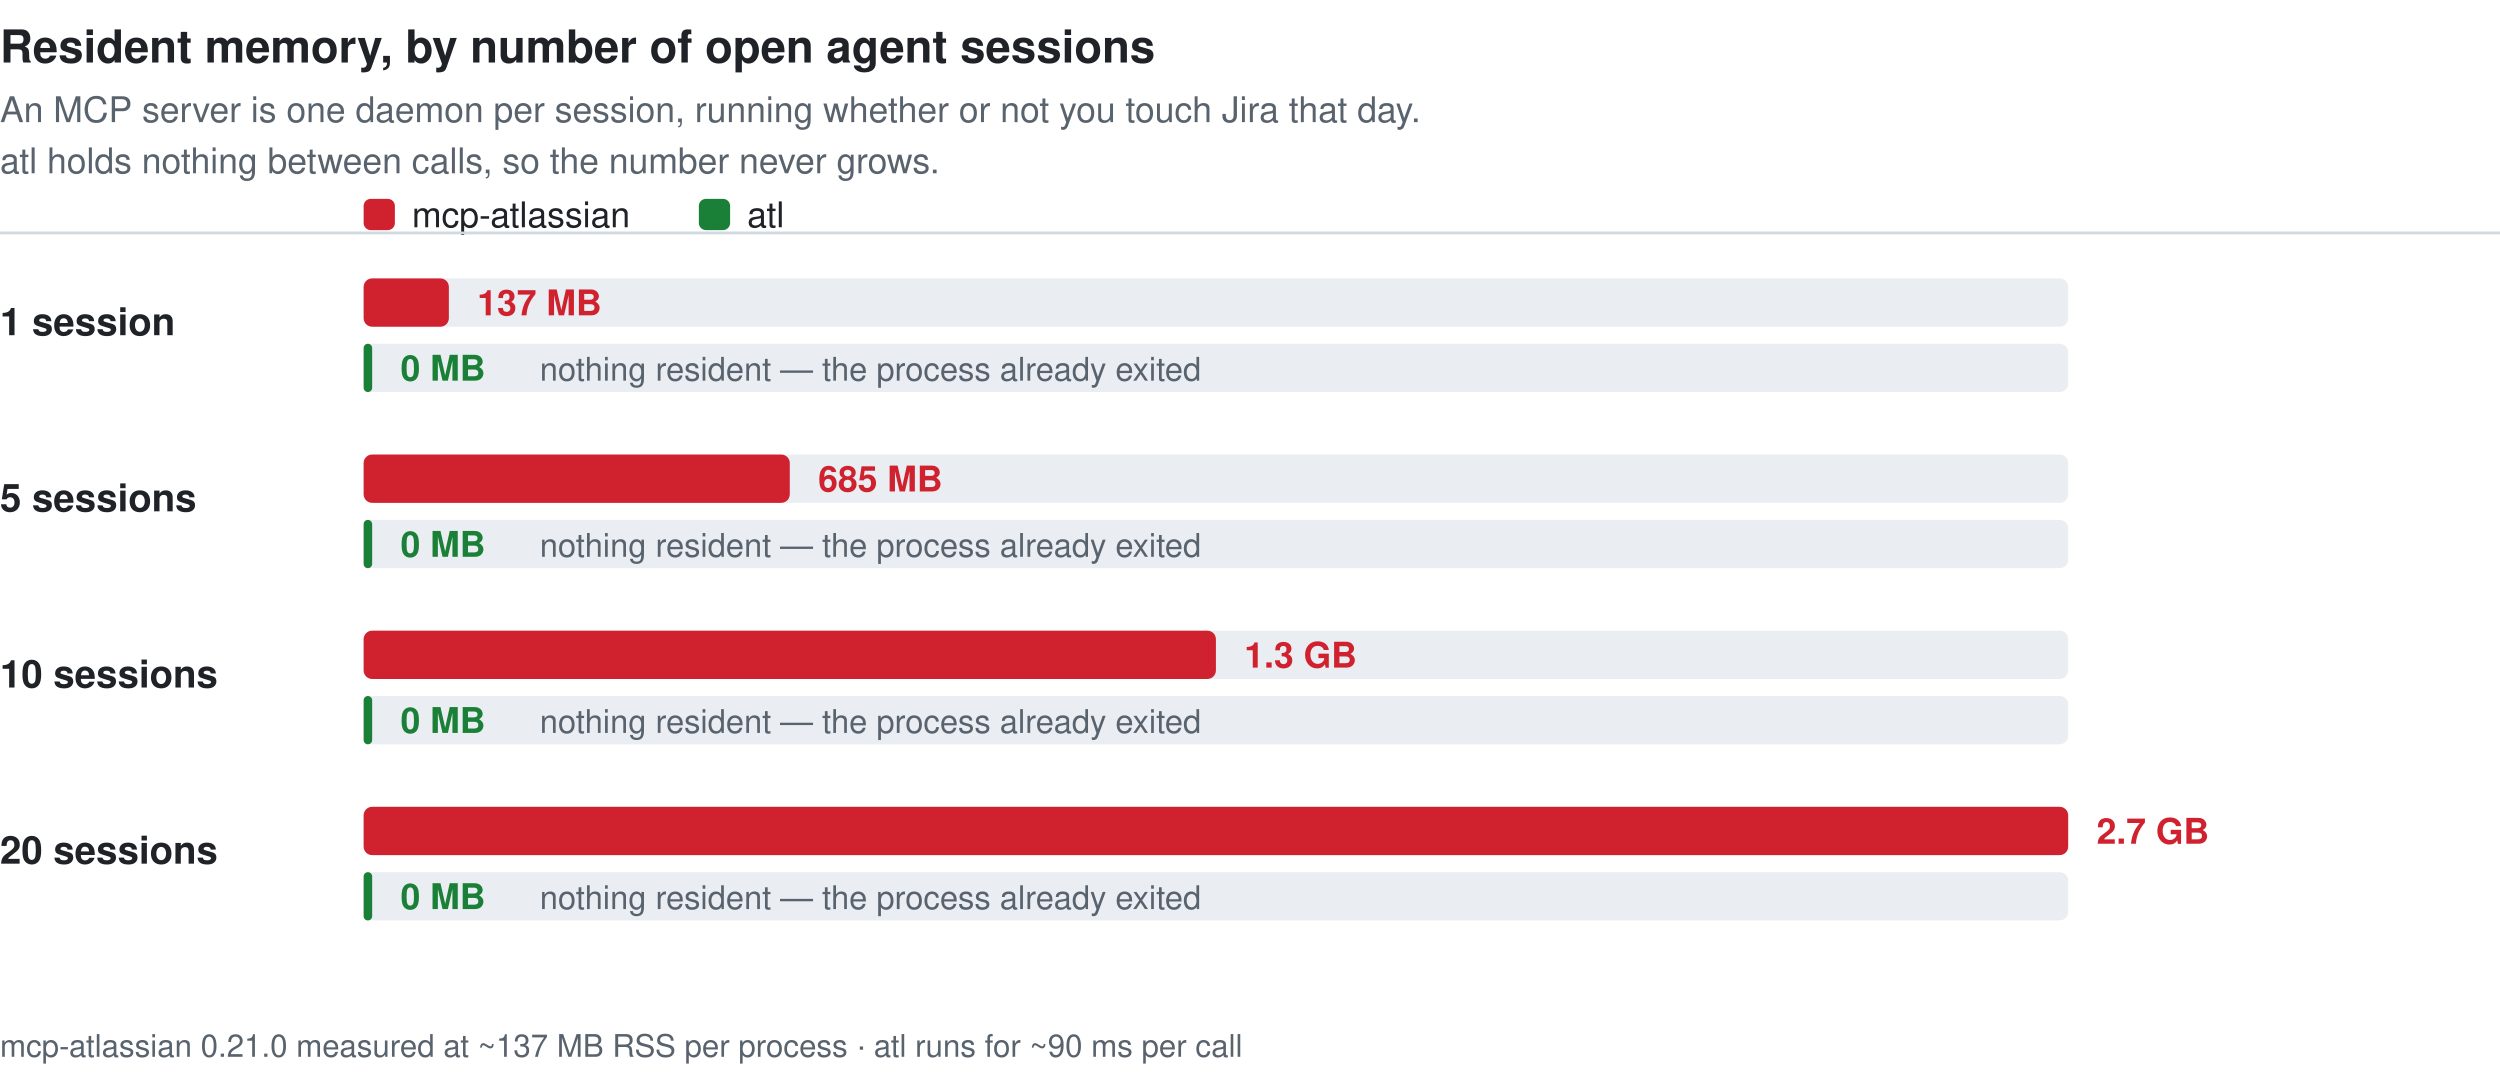
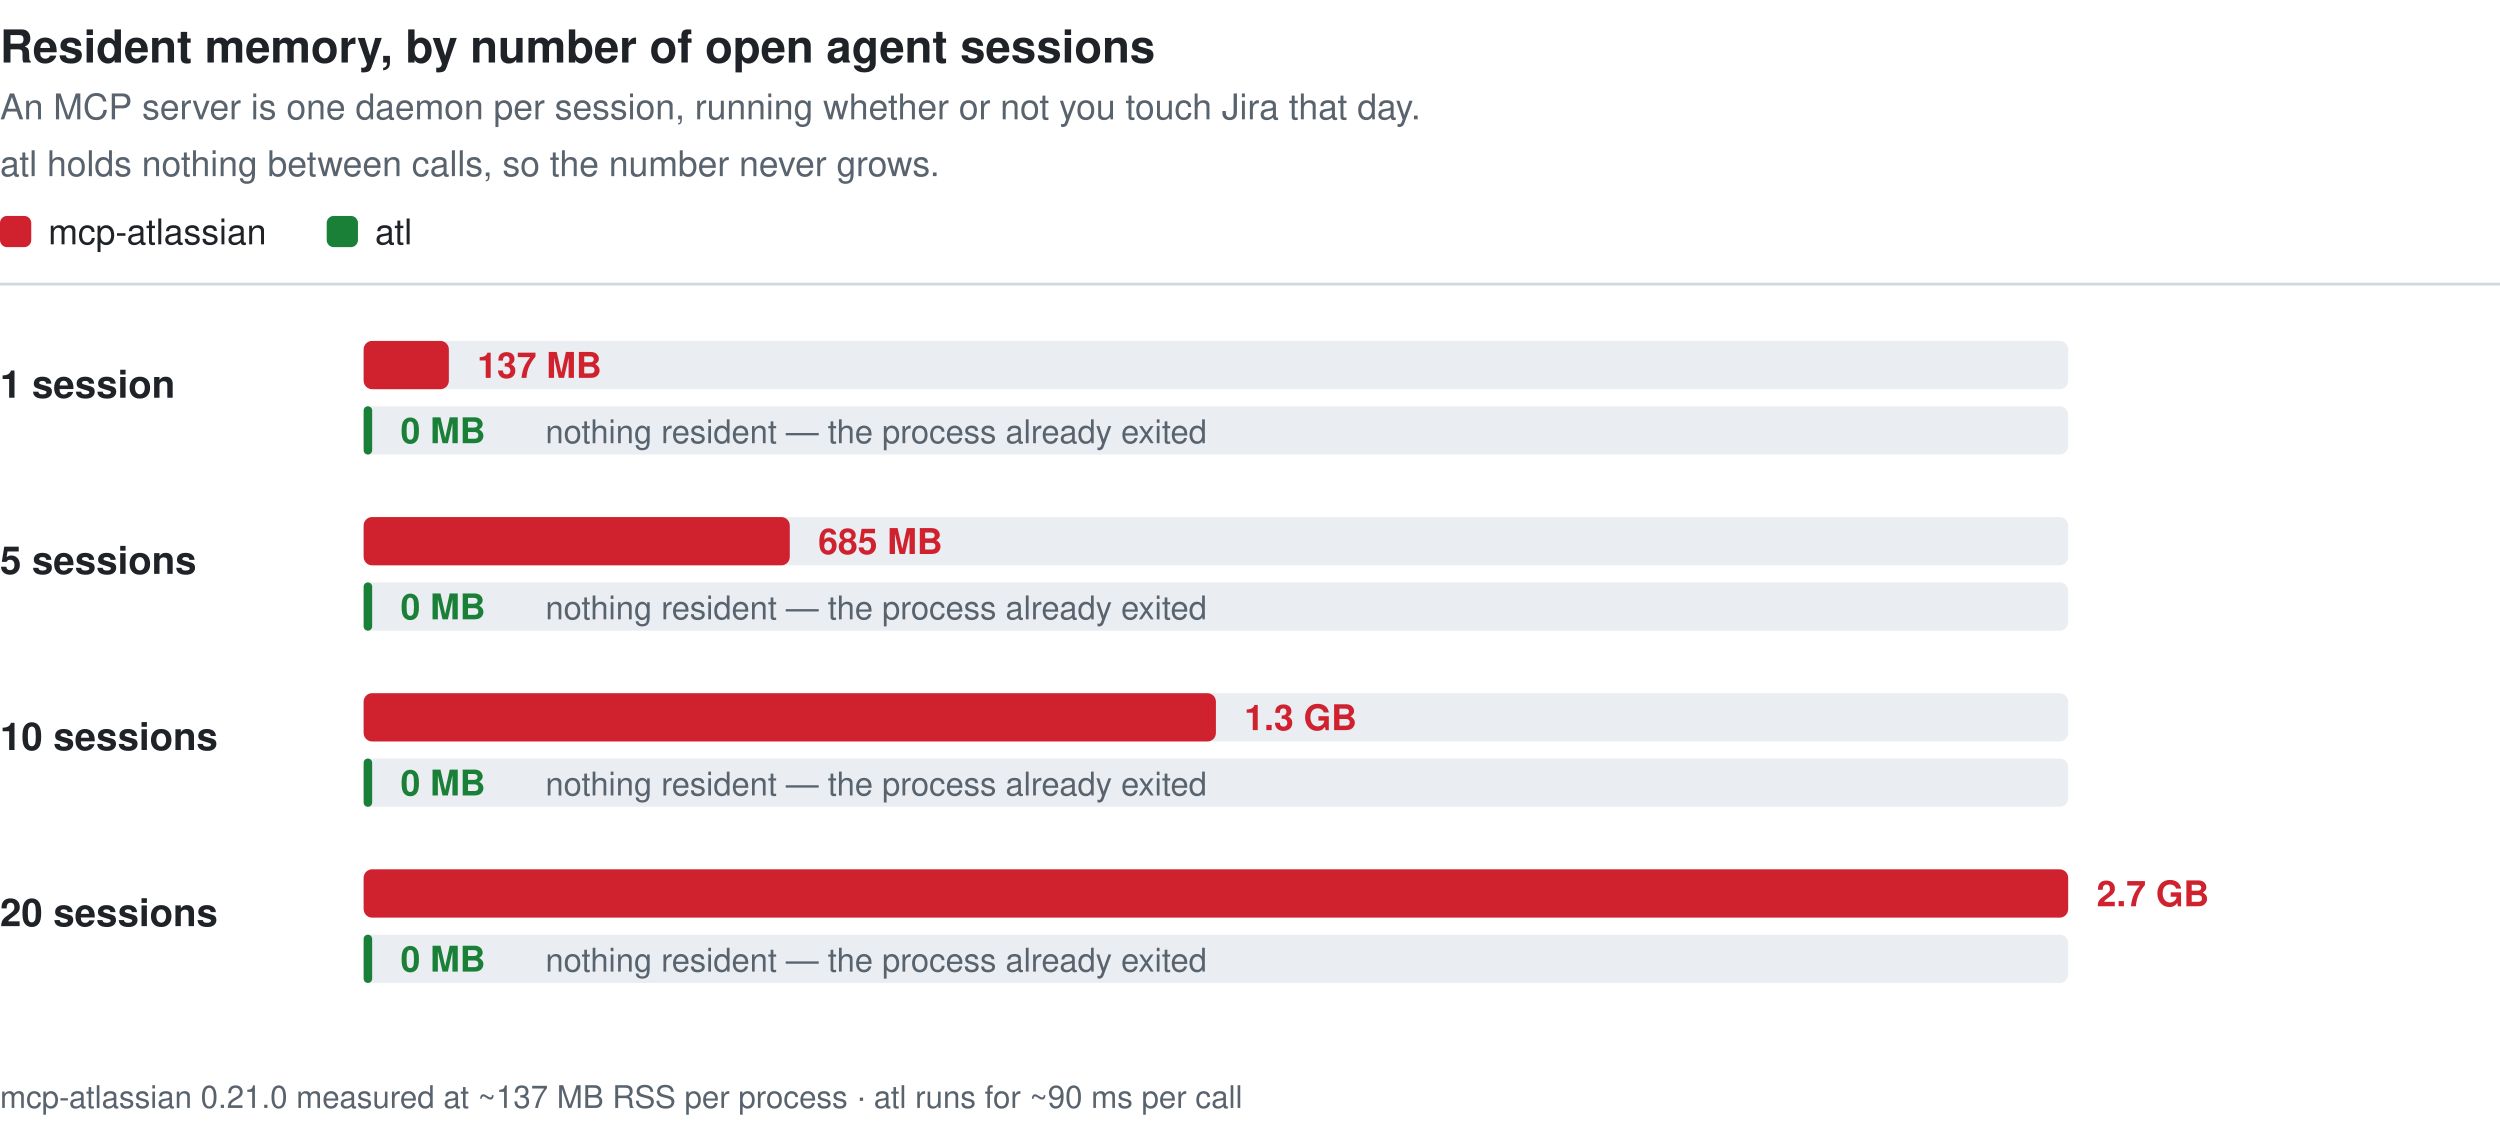
- <svg xmlns="http://www.w3.org/2000/svg" width="880" height="384" viewBox="0 0 880 384" font-family="-apple-system,BlinkMacSystemFont,Segoe UI,Helvetica,Arial,sans-serif">
+ <svg xmlns="http://www.w3.org/2000/svg" width="880" height="402" viewBox="0 0 880 402" font-family="-apple-system,BlinkMacSystemFont,Segoe UI,Helvetica,Arial,sans-serif">
  <text x="0" y="22" font-size="16" font-weight="600" fill="#1f2328">Resident memory, by number of open agent sessions</text>
-   <text x="0" y="43" font-size="12.5" fill="#59636e">An MCP server is one daemon per session, running whether or not you touch Jira that day.</text>
-   <text x="0" y="61" font-size="12.5" fill="#59636e">atl holds nothing between calls, so the number never grows.</text>
-   <rect x="128" y="70" width="11" height="11" rx="2.5" fill="#cf222e" />
-   <text x="145" y="80" font-size="12.5" fill="#1f2328">mcp-atlassian</text>
-   <rect x="246" y="70" width="11" height="11" rx="2.5" fill="#1a7f37" />
-   <text x="263" y="80" font-size="12.5" fill="#1f2328">atl</text>
-   <line x1="0" y1="82" x2="880" y2="82" stroke="#d1d9e0" />
-   <text x="0" y="118" font-size="13.5" font-weight="600" fill="#1f2328">1 session</text>
-   <rect x="128" y="98" width="600" height="17" rx="3" fill="#eaeef2" />
-   <rect x="128" y="98" width="30.0" height="17" rx="3" fill="#cf222e" />
-   <text x="168.0" y="111" font-size="12.5" font-weight="600" fill="#cf222e">137 MB</text>
-   <rect x="128" y="121" width="600" height="17" rx="3" fill="#eaeef2" />
-   <rect x="128" y="121" width="3" height="17" rx="1.5" fill="#1a7f37" />
-   <text x="141" y="134" font-size="12.5" font-weight="600" fill="#1a7f37">0 MB</text>
-   <text x="190" y="134" font-size="11.5" fill="#59636e">nothing resident — the process already exited</text>
-   <text x="0" y="180" font-size="13.5" font-weight="600" fill="#1f2328">5 sessions</text>
-   <rect x="128" y="160" width="600" height="17" rx="3" fill="#eaeef2" />
-   <rect x="128" y="160" width="150.0" height="17" rx="3" fill="#cf222e" />
-   <text x="288.0" y="173" font-size="12.5" font-weight="600" fill="#cf222e">685 MB</text>
-   <rect x="128" y="183" width="600" height="17" rx="3" fill="#eaeef2" />
-   <rect x="128" y="183" width="3" height="17" rx="1.5" fill="#1a7f37" />
-   <text x="141" y="196" font-size="12.5" font-weight="600" fill="#1a7f37">0 MB</text>
-   <text x="190" y="196" font-size="11.5" fill="#59636e">nothing resident — the process already exited</text>
-   <text x="0" y="242" font-size="13.5" font-weight="600" fill="#1f2328">10 sessions</text>
-   <rect x="128" y="222" width="600" height="17" rx="3" fill="#eaeef2" />
-   <rect x="128" y="222" width="300.0" height="17" rx="3" fill="#cf222e" />
-   <text x="438.0" y="235" font-size="12.5" font-weight="600" fill="#cf222e">1.3 GB</text>
-   <rect x="128" y="245" width="600" height="17" rx="3" fill="#eaeef2" />
-   <rect x="128" y="245" width="3" height="17" rx="1.5" fill="#1a7f37" />
-   <text x="141" y="258" font-size="12.5" font-weight="600" fill="#1a7f37">0 MB</text>
-   <text x="190" y="258" font-size="11.5" fill="#59636e">nothing resident — the process already exited</text>
-   <text x="0" y="304" font-size="13.5" font-weight="600" fill="#1f2328">20 sessions</text>
-   <rect x="128" y="284" width="600" height="17" rx="3" fill="#eaeef2" />
-   <rect x="128" y="284" width="600.0" height="17" rx="3" fill="#cf222e" />
-   <text x="738.0" y="297" font-size="12.5" font-weight="600" fill="#cf222e">2.7 GB</text>
-   <rect x="128" y="307" width="600" height="17" rx="3" fill="#eaeef2" />
-   <rect x="128" y="307" width="3" height="17" rx="1.5" fill="#1a7f37" />
-   <text x="141" y="320" font-size="12.5" font-weight="600" fill="#1a7f37">0 MB</text>
-   <text x="190" y="320" font-size="11.5" fill="#59636e">nothing resident — the process already exited</text>
-   <text x="0" y="372" font-size="11" fill="#59636e">mcp-atlassian 0.21.0 measured at ~137 MB RSS per process · atl runs for ~90 ms per call</text>
+   <text x="0" y="42" font-size="12.5" fill="#59636e">An MCP server is one daemon per session, running whether or not you touch Jira that day.</text>
+   <text x="0" y="62" font-size="12.5" fill="#59636e">atl holds nothing between calls, so the number never grows.</text>
+   <rect x="0" y="76" width="11" height="11" rx="2.5" fill="#cf222e" />
+   <text x="17" y="86" font-size="12.5" fill="#1f2328">mcp-atlassian</text>
+   <rect x="115" y="76" width="11" height="11" rx="2.5" fill="#1a7f37" />
+   <text x="132" y="86" font-size="12.5" fill="#1f2328">atl</text>
+   <line x1="0" y1="100" x2="880" y2="100" stroke="#d1d9e0" />
+   <text x="0" y="140" font-size="13.5" font-weight="600" fill="#1f2328">1 session</text>
+   <rect x="128" y="120" width="600" height="17" rx="3" fill="#eaeef2" />
+   <rect x="128" y="120" width="30.0" height="17" rx="3" fill="#cf222e" />
+   <text x="168.0" y="133" font-size="12.5" font-weight="600" fill="#cf222e">137 MB</text>
+   <rect x="128" y="143" width="600" height="17" rx="3" fill="#eaeef2" />
+   <rect x="128" y="143" width="3" height="17" rx="1.5" fill="#1a7f37" />
+   <text x="141" y="156" font-size="12.5" font-weight="600" fill="#1a7f37">0 MB</text>
+   <text x="192" y="156" font-size="11.5" fill="#59636e">nothing resident — the process already exited</text>
+   <text x="0" y="202" font-size="13.5" font-weight="600" fill="#1f2328">5 sessions</text>
+   <rect x="128" y="182" width="600" height="17" rx="3" fill="#eaeef2" />
+   <rect x="128" y="182" width="150.0" height="17" rx="3" fill="#cf222e" />
+   <text x="288.0" y="195" font-size="12.5" font-weight="600" fill="#cf222e">685 MB</text>
+   <rect x="128" y="205" width="600" height="17" rx="3" fill="#eaeef2" />
+   <rect x="128" y="205" width="3" height="17" rx="1.5" fill="#1a7f37" />
+   <text x="141" y="218" font-size="12.5" font-weight="600" fill="#1a7f37">0 MB</text>
+   <text x="192" y="218" font-size="11.5" fill="#59636e">nothing resident — the process already exited</text>
+   <text x="0" y="264" font-size="13.5" font-weight="600" fill="#1f2328">10 sessions</text>
+   <rect x="128" y="244" width="600" height="17" rx="3" fill="#eaeef2" />
+   <rect x="128" y="244" width="300.0" height="17" rx="3" fill="#cf222e" />
+   <text x="438.0" y="257" font-size="12.5" font-weight="600" fill="#cf222e">1.3 GB</text>
+   <rect x="128" y="267" width="600" height="17" rx="3" fill="#eaeef2" />
+   <rect x="128" y="267" width="3" height="17" rx="1.5" fill="#1a7f37" />
+   <text x="141" y="280" font-size="12.5" font-weight="600" fill="#1a7f37">0 MB</text>
+   <text x="192" y="280" font-size="11.5" fill="#59636e">nothing resident — the process already exited</text>
+   <text x="0" y="326" font-size="13.5" font-weight="600" fill="#1f2328">20 sessions</text>
+   <rect x="128" y="306" width="600" height="17" rx="3" fill="#eaeef2" />
+   <rect x="128" y="306" width="600.0" height="17" rx="3" fill="#cf222e" />
+   <text x="738.0" y="319" font-size="12.5" font-weight="600" fill="#cf222e">2.7 GB</text>
+   <rect x="128" y="329" width="600" height="17" rx="3" fill="#eaeef2" />
+   <rect x="128" y="329" width="3" height="17" rx="1.5" fill="#1a7f37" />
+   <text x="141" y="342" font-size="12.5" font-weight="600" fill="#1a7f37">0 MB</text>
+   <text x="192" y="342" font-size="11.5" fill="#59636e">nothing resident — the process already exited</text>
+   <text x="0" y="390" font-size="11" fill="#59636e">mcp-atlassian 0.21.0 measured at ~137 MB RSS per process · atl runs for ~90 ms per call</text>
</svg>
